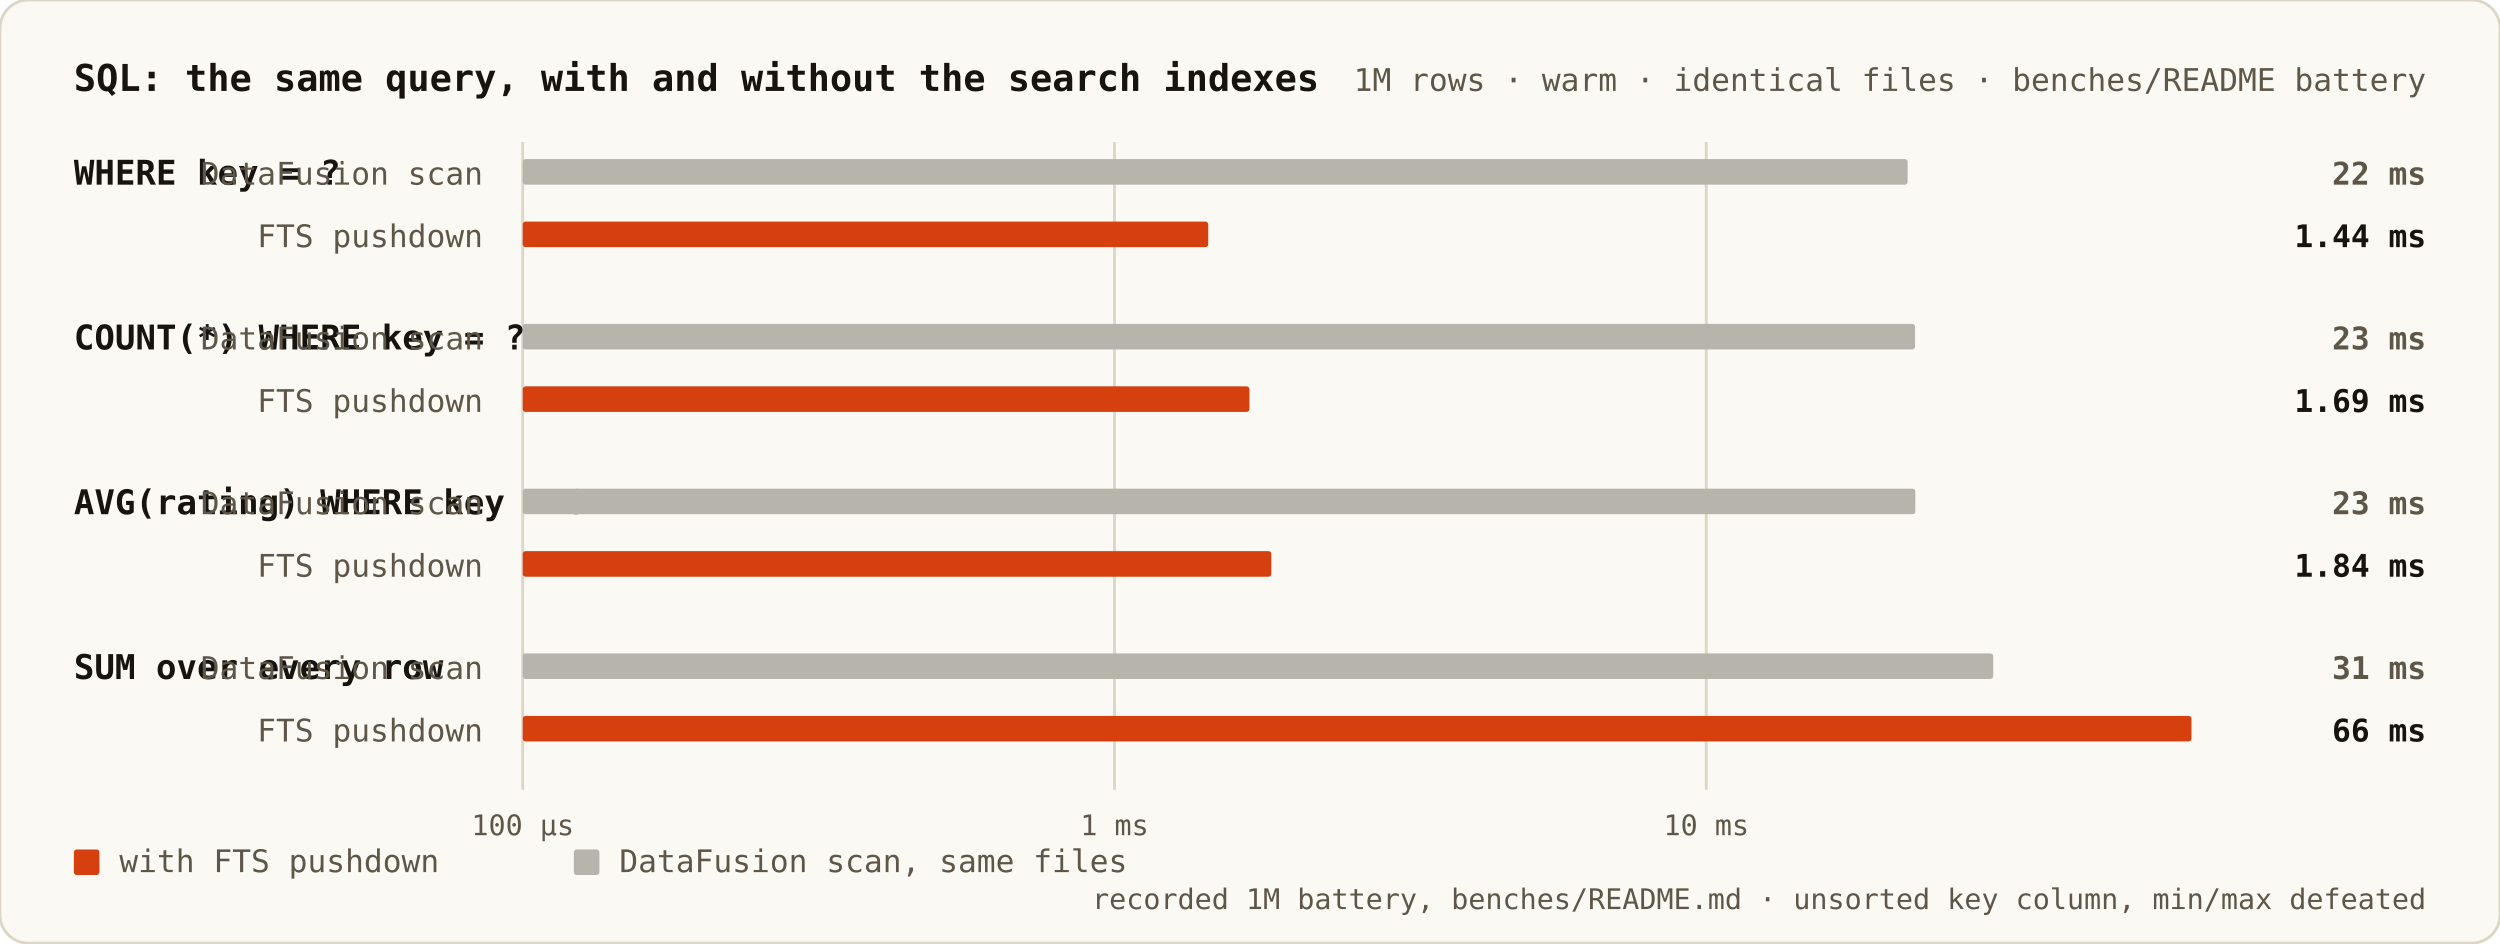
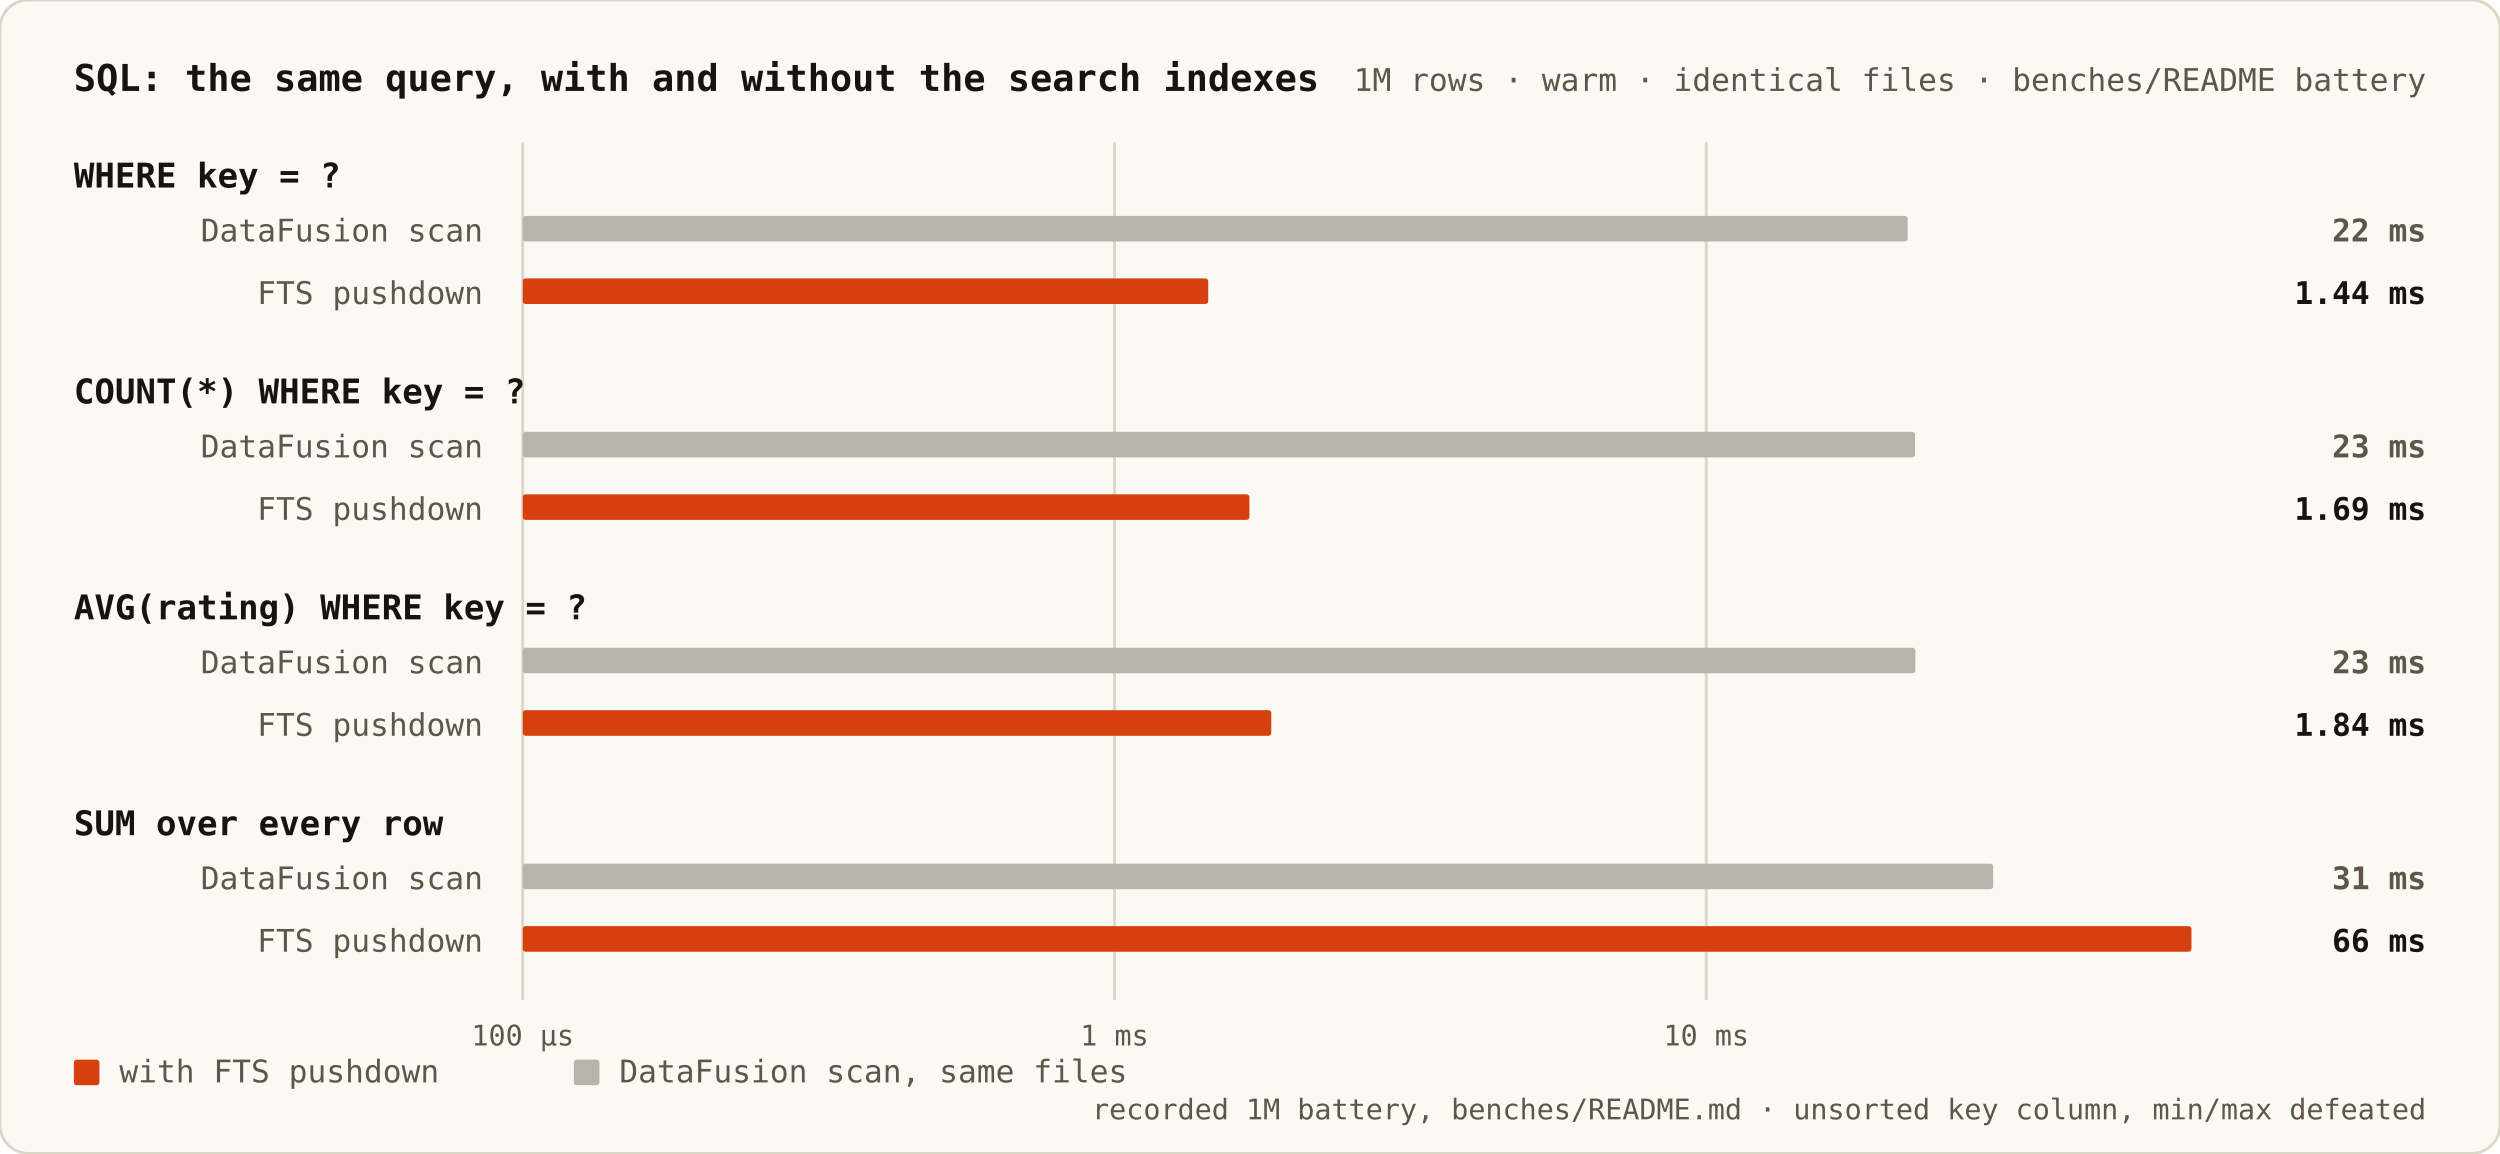
- <svg xmlns="http://www.w3.org/2000/svg" width="880" height="332" viewBox="0 0 880 332" role="img">
-   <rect width="880" height="332" rx="10" fill="#FBF9F3" stroke="#DCD6C7" />
+ <svg xmlns="http://www.w3.org/2000/svg" width="880" height="406" viewBox="0 0 880 406" role="img">
+   <rect width="880" height="406" rx="10" fill="#FBF9F3" stroke="#DCD6C7" />
  <text x="26.0" y="32.0" font-family="ui-monospace, SFMono-Regular, Menlo, Consolas, monospace" font-size="13" fill="#17130F" font-weight="600">SQL: the same query, with and without the search indexes</text>
  <text x="854.0" y="32.0" font-family="ui-monospace, SFMono-Regular, Menlo, Consolas, monospace" font-size="11" fill="#5E5749" text-anchor="end">1M rows · warm · identical files · benches/README battery</text>
-   <line x1="184.0" y1="50" x2="184.0" y2="278" stroke="#DCD6C7" />
-   <text x="184.0" y="294.0" font-family="ui-monospace, SFMono-Regular, Menlo, Consolas, monospace" font-size="10" fill="#5E5749" text-anchor="middle">100 µs</text>
-   <line x1="392.3" y1="50" x2="392.3" y2="278" stroke="#DCD6C7" />
-   <text x="392.3" y="294.0" font-family="ui-monospace, SFMono-Regular, Menlo, Consolas, monospace" font-size="10" fill="#5E5749" text-anchor="middle">1 ms</text>
-   <line x1="600.6" y1="50" x2="600.6" y2="278" stroke="#DCD6C7" />
-   <text x="600.6" y="294.0" font-family="ui-monospace, SFMono-Regular, Menlo, Consolas, monospace" font-size="10" fill="#5E5749" text-anchor="middle">10 ms</text>
-   <text x="26.0" y="65.0" font-family="ui-monospace, SFMono-Regular, Menlo, Consolas, monospace" font-size="12" fill="#17130F" font-weight="600">WHERE key = ?</text>
-   <text x="170.0" y="65.0" font-family="ui-monospace, SFMono-Regular, Menlo, Consolas, monospace" font-size="11" fill="#5E5749" text-anchor="end">DataFusion scan</text>
-   <rect x="184" y="56" width="487.5" height="9" rx="1" fill="#B7B4AB" />
-   <text x="854.0" y="65.0" font-family="ui-monospace, SFMono-Regular, Menlo, Consolas, monospace" font-size="11" fill="#5E5749" font-weight="600" text-anchor="end">22 ms</text>
-   <text x="170.0" y="87.0" font-family="ui-monospace, SFMono-Regular, Menlo, Consolas, monospace" font-size="11" fill="#5E5749" text-anchor="end">FTS pushdown</text>
-   <rect x="184" y="78" width="241.3" height="9" rx="1" fill="#D6400F" />
-   <text x="854.0" y="87.0" font-family="ui-monospace, SFMono-Regular, Menlo, Consolas, monospace" font-size="11" fill="#17130F" font-weight="600" text-anchor="end">1.44 ms</text>
-   <text x="26.0" y="123.0" font-family="ui-monospace, SFMono-Regular, Menlo, Consolas, monospace" font-size="12" fill="#17130F" font-weight="600">COUNT(*) WHERE key = ?</text>
-   <text x="170.0" y="123.0" font-family="ui-monospace, SFMono-Regular, Menlo, Consolas, monospace" font-size="11" fill="#5E5749" text-anchor="end">DataFusion scan</text>
-   <rect x="184" y="114" width="490.1" height="9" rx="1" fill="#B7B4AB" />
-   <text x="854.0" y="123.0" font-family="ui-monospace, SFMono-Regular, Menlo, Consolas, monospace" font-size="11" fill="#5E5749" font-weight="600" text-anchor="end">23 ms</text>
-   <text x="170.0" y="145.0" font-family="ui-monospace, SFMono-Regular, Menlo, Consolas, monospace" font-size="11" fill="#5E5749" text-anchor="end">FTS pushdown</text>
-   <rect x="184" y="136" width="255.8" height="9" rx="1" fill="#D6400F" />
-   <text x="854.0" y="145.0" font-family="ui-monospace, SFMono-Regular, Menlo, Consolas, monospace" font-size="11" fill="#17130F" font-weight="600" text-anchor="end">1.69 ms</text>
-   <text x="26.0" y="181.0" font-family="ui-monospace, SFMono-Regular, Menlo, Consolas, monospace" font-size="12" fill="#17130F" font-weight="600">AVG(rating) WHERE key = ?</text>
-   <text x="170.0" y="181.0" font-family="ui-monospace, SFMono-Regular, Menlo, Consolas, monospace" font-size="11" fill="#5E5749" text-anchor="end">DataFusion scan</text>
-   <rect x="184" y="172" width="490.2" height="9" rx="1" fill="#B7B4AB" />
-   <text x="854.0" y="181.0" font-family="ui-monospace, SFMono-Regular, Menlo, Consolas, monospace" font-size="11" fill="#5E5749" font-weight="600" text-anchor="end">23 ms</text>
-   <text x="170.0" y="203.0" font-family="ui-monospace, SFMono-Regular, Menlo, Consolas, monospace" font-size="11" fill="#5E5749" text-anchor="end">FTS pushdown</text>
-   <rect x="184" y="194" width="263.5" height="9" rx="1" fill="#D6400F" />
-   <text x="854.0" y="203.0" font-family="ui-monospace, SFMono-Regular, Menlo, Consolas, monospace" font-size="11" fill="#17130F" font-weight="600" text-anchor="end">1.84 ms</text>
-   <text x="26.0" y="239.0" font-family="ui-monospace, SFMono-Regular, Menlo, Consolas, monospace" font-size="12" fill="#17130F" font-weight="600">SUM over every row</text>
-   <text x="170.0" y="239.0" font-family="ui-monospace, SFMono-Regular, Menlo, Consolas, monospace" font-size="11" fill="#5E5749" text-anchor="end">DataFusion scan</text>
-   <rect x="184" y="230" width="517.6" height="9" rx="1" fill="#B7B4AB" />
-   <text x="854.0" y="239.0" font-family="ui-monospace, SFMono-Regular, Menlo, Consolas, monospace" font-size="11" fill="#5E5749" font-weight="600" text-anchor="end">31 ms</text>
-   <text x="170.0" y="261.0" font-family="ui-monospace, SFMono-Regular, Menlo, Consolas, monospace" font-size="11" fill="#5E5749" text-anchor="end">FTS pushdown</text>
-   <rect x="184" y="252" width="587.4" height="9" rx="1" fill="#D6400F" />
-   <text x="854.0" y="261.0" font-family="ui-monospace, SFMono-Regular, Menlo, Consolas, monospace" font-size="11" fill="#17130F" font-weight="600" text-anchor="end">66 ms</text>
-   <rect x="26" y="299" width="9" height="9" rx="1" fill="#D6400F" />
-   <text x="42.0" y="307.0" font-family="ui-monospace, SFMono-Regular, Menlo, Consolas, monospace" font-size="11" fill="#5E5749">with FTS pushdown</text>
-   <rect x="202" y="299" width="9" height="9" rx="1" fill="#B7B4AB" />
-   <text x="218.0" y="307.0" font-family="ui-monospace, SFMono-Regular, Menlo, Consolas, monospace" font-size="11" fill="#5E5749">DataFusion scan, same files</text>
-   <text x="854.0" y="320.0" font-family="ui-monospace, SFMono-Regular, Menlo, Consolas, monospace" font-size="10" fill="#5E5749" text-anchor="end">recorded 1M battery, benches/README.md · unsorted key column, min/max defeated</text>
+   <line x1="184.0" y1="50" x2="184.0" y2="352" stroke="#DCD6C7" />
+   <text x="184.0" y="368.0" font-family="ui-monospace, SFMono-Regular, Menlo, Consolas, monospace" font-size="10" fill="#5E5749" text-anchor="middle">100 µs</text>
+   <line x1="392.3" y1="50" x2="392.3" y2="352" stroke="#DCD6C7" />
+   <text x="392.3" y="368.0" font-family="ui-monospace, SFMono-Regular, Menlo, Consolas, monospace" font-size="10" fill="#5E5749" text-anchor="middle">1 ms</text>
+   <line x1="600.6" y1="50" x2="600.6" y2="352" stroke="#DCD6C7" />
+   <text x="600.6" y="368.0" font-family="ui-monospace, SFMono-Regular, Menlo, Consolas, monospace" font-size="10" fill="#5E5749" text-anchor="middle">10 ms</text>
+   <text x="26.0" y="66.0" font-family="ui-monospace, SFMono-Regular, Menlo, Consolas, monospace" font-size="12" fill="#17130F" font-weight="600">WHERE key = ?</text>
+   <text x="170.0" y="85.0" font-family="ui-monospace, SFMono-Regular, Menlo, Consolas, monospace" font-size="11" fill="#5E5749" text-anchor="end">DataFusion scan</text>
+   <rect x="184" y="76" width="487.5" height="9" rx="1" fill="#B7B4AB" />
+   <text x="854.0" y="85.0" font-family="ui-monospace, SFMono-Regular, Menlo, Consolas, monospace" font-size="11" fill="#5E5749" font-weight="600" text-anchor="end">22 ms</text>
+   <text x="170.0" y="107.0" font-family="ui-monospace, SFMono-Regular, Menlo, Consolas, monospace" font-size="11" fill="#5E5749" text-anchor="end">FTS pushdown</text>
+   <rect x="184" y="98" width="241.3" height="9" rx="1" fill="#D6400F" />
+   <text x="854.0" y="107.0" font-family="ui-monospace, SFMono-Regular, Menlo, Consolas, monospace" font-size="11" fill="#17130F" font-weight="600" text-anchor="end">1.44 ms</text>
+   <text x="26.0" y="142.0" font-family="ui-monospace, SFMono-Regular, Menlo, Consolas, monospace" font-size="12" fill="#17130F" font-weight="600">COUNT(*) WHERE key = ?</text>
+   <text x="170.0" y="161.0" font-family="ui-monospace, SFMono-Regular, Menlo, Consolas, monospace" font-size="11" fill="#5E5749" text-anchor="end">DataFusion scan</text>
+   <rect x="184" y="152" width="490.1" height="9" rx="1" fill="#B7B4AB" />
+   <text x="854.0" y="161.0" font-family="ui-monospace, SFMono-Regular, Menlo, Consolas, monospace" font-size="11" fill="#5E5749" font-weight="600" text-anchor="end">23 ms</text>
+   <text x="170.0" y="183.0" font-family="ui-monospace, SFMono-Regular, Menlo, Consolas, monospace" font-size="11" fill="#5E5749" text-anchor="end">FTS pushdown</text>
+   <rect x="184" y="174" width="255.8" height="9" rx="1" fill="#D6400F" />
+   <text x="854.0" y="183.0" font-family="ui-monospace, SFMono-Regular, Menlo, Consolas, monospace" font-size="11" fill="#17130F" font-weight="600" text-anchor="end">1.69 ms</text>
+   <text x="26.0" y="218.0" font-family="ui-monospace, SFMono-Regular, Menlo, Consolas, monospace" font-size="12" fill="#17130F" font-weight="600">AVG(rating) WHERE key = ?</text>
+   <text x="170.0" y="237.0" font-family="ui-monospace, SFMono-Regular, Menlo, Consolas, monospace" font-size="11" fill="#5E5749" text-anchor="end">DataFusion scan</text>
+   <rect x="184" y="228" width="490.2" height="9" rx="1" fill="#B7B4AB" />
+   <text x="854.0" y="237.0" font-family="ui-monospace, SFMono-Regular, Menlo, Consolas, monospace" font-size="11" fill="#5E5749" font-weight="600" text-anchor="end">23 ms</text>
+   <text x="170.0" y="259.0" font-family="ui-monospace, SFMono-Regular, Menlo, Consolas, monospace" font-size="11" fill="#5E5749" text-anchor="end">FTS pushdown</text>
+   <rect x="184" y="250" width="263.5" height="9" rx="1" fill="#D6400F" />
+   <text x="854.0" y="259.0" font-family="ui-monospace, SFMono-Regular, Menlo, Consolas, monospace" font-size="11" fill="#17130F" font-weight="600" text-anchor="end">1.84 ms</text>
+   <text x="26.0" y="294.0" font-family="ui-monospace, SFMono-Regular, Menlo, Consolas, monospace" font-size="12" fill="#17130F" font-weight="600">SUM over every row</text>
+   <text x="170.0" y="313.0" font-family="ui-monospace, SFMono-Regular, Menlo, Consolas, monospace" font-size="11" fill="#5E5749" text-anchor="end">DataFusion scan</text>
+   <rect x="184" y="304" width="517.6" height="9" rx="1" fill="#B7B4AB" />
+   <text x="854.0" y="313.0" font-family="ui-monospace, SFMono-Regular, Menlo, Consolas, monospace" font-size="11" fill="#5E5749" font-weight="600" text-anchor="end">31 ms</text>
+   <text x="170.0" y="335.0" font-family="ui-monospace, SFMono-Regular, Menlo, Consolas, monospace" font-size="11" fill="#5E5749" text-anchor="end">FTS pushdown</text>
+   <rect x="184" y="326" width="587.4" height="9" rx="1" fill="#D6400F" />
+   <text x="854.0" y="335.0" font-family="ui-monospace, SFMono-Regular, Menlo, Consolas, monospace" font-size="11" fill="#17130F" font-weight="600" text-anchor="end">66 ms</text>
+   <rect x="26" y="373" width="9" height="9" rx="1" fill="#D6400F" />
+   <text x="42.0" y="381.0" font-family="ui-monospace, SFMono-Regular, Menlo, Consolas, monospace" font-size="11" fill="#5E5749">with FTS pushdown</text>
+   <rect x="202" y="373" width="9" height="9" rx="1" fill="#B7B4AB" />
+   <text x="218.0" y="381.0" font-family="ui-monospace, SFMono-Regular, Menlo, Consolas, monospace" font-size="11" fill="#5E5749">DataFusion scan, same files</text>
+   <text x="854.0" y="394.0" font-family="ui-monospace, SFMono-Regular, Menlo, Consolas, monospace" font-size="10" fill="#5E5749" text-anchor="end">recorded 1M battery, benches/README.md · unsorted key column, min/max defeated</text>
</svg>
